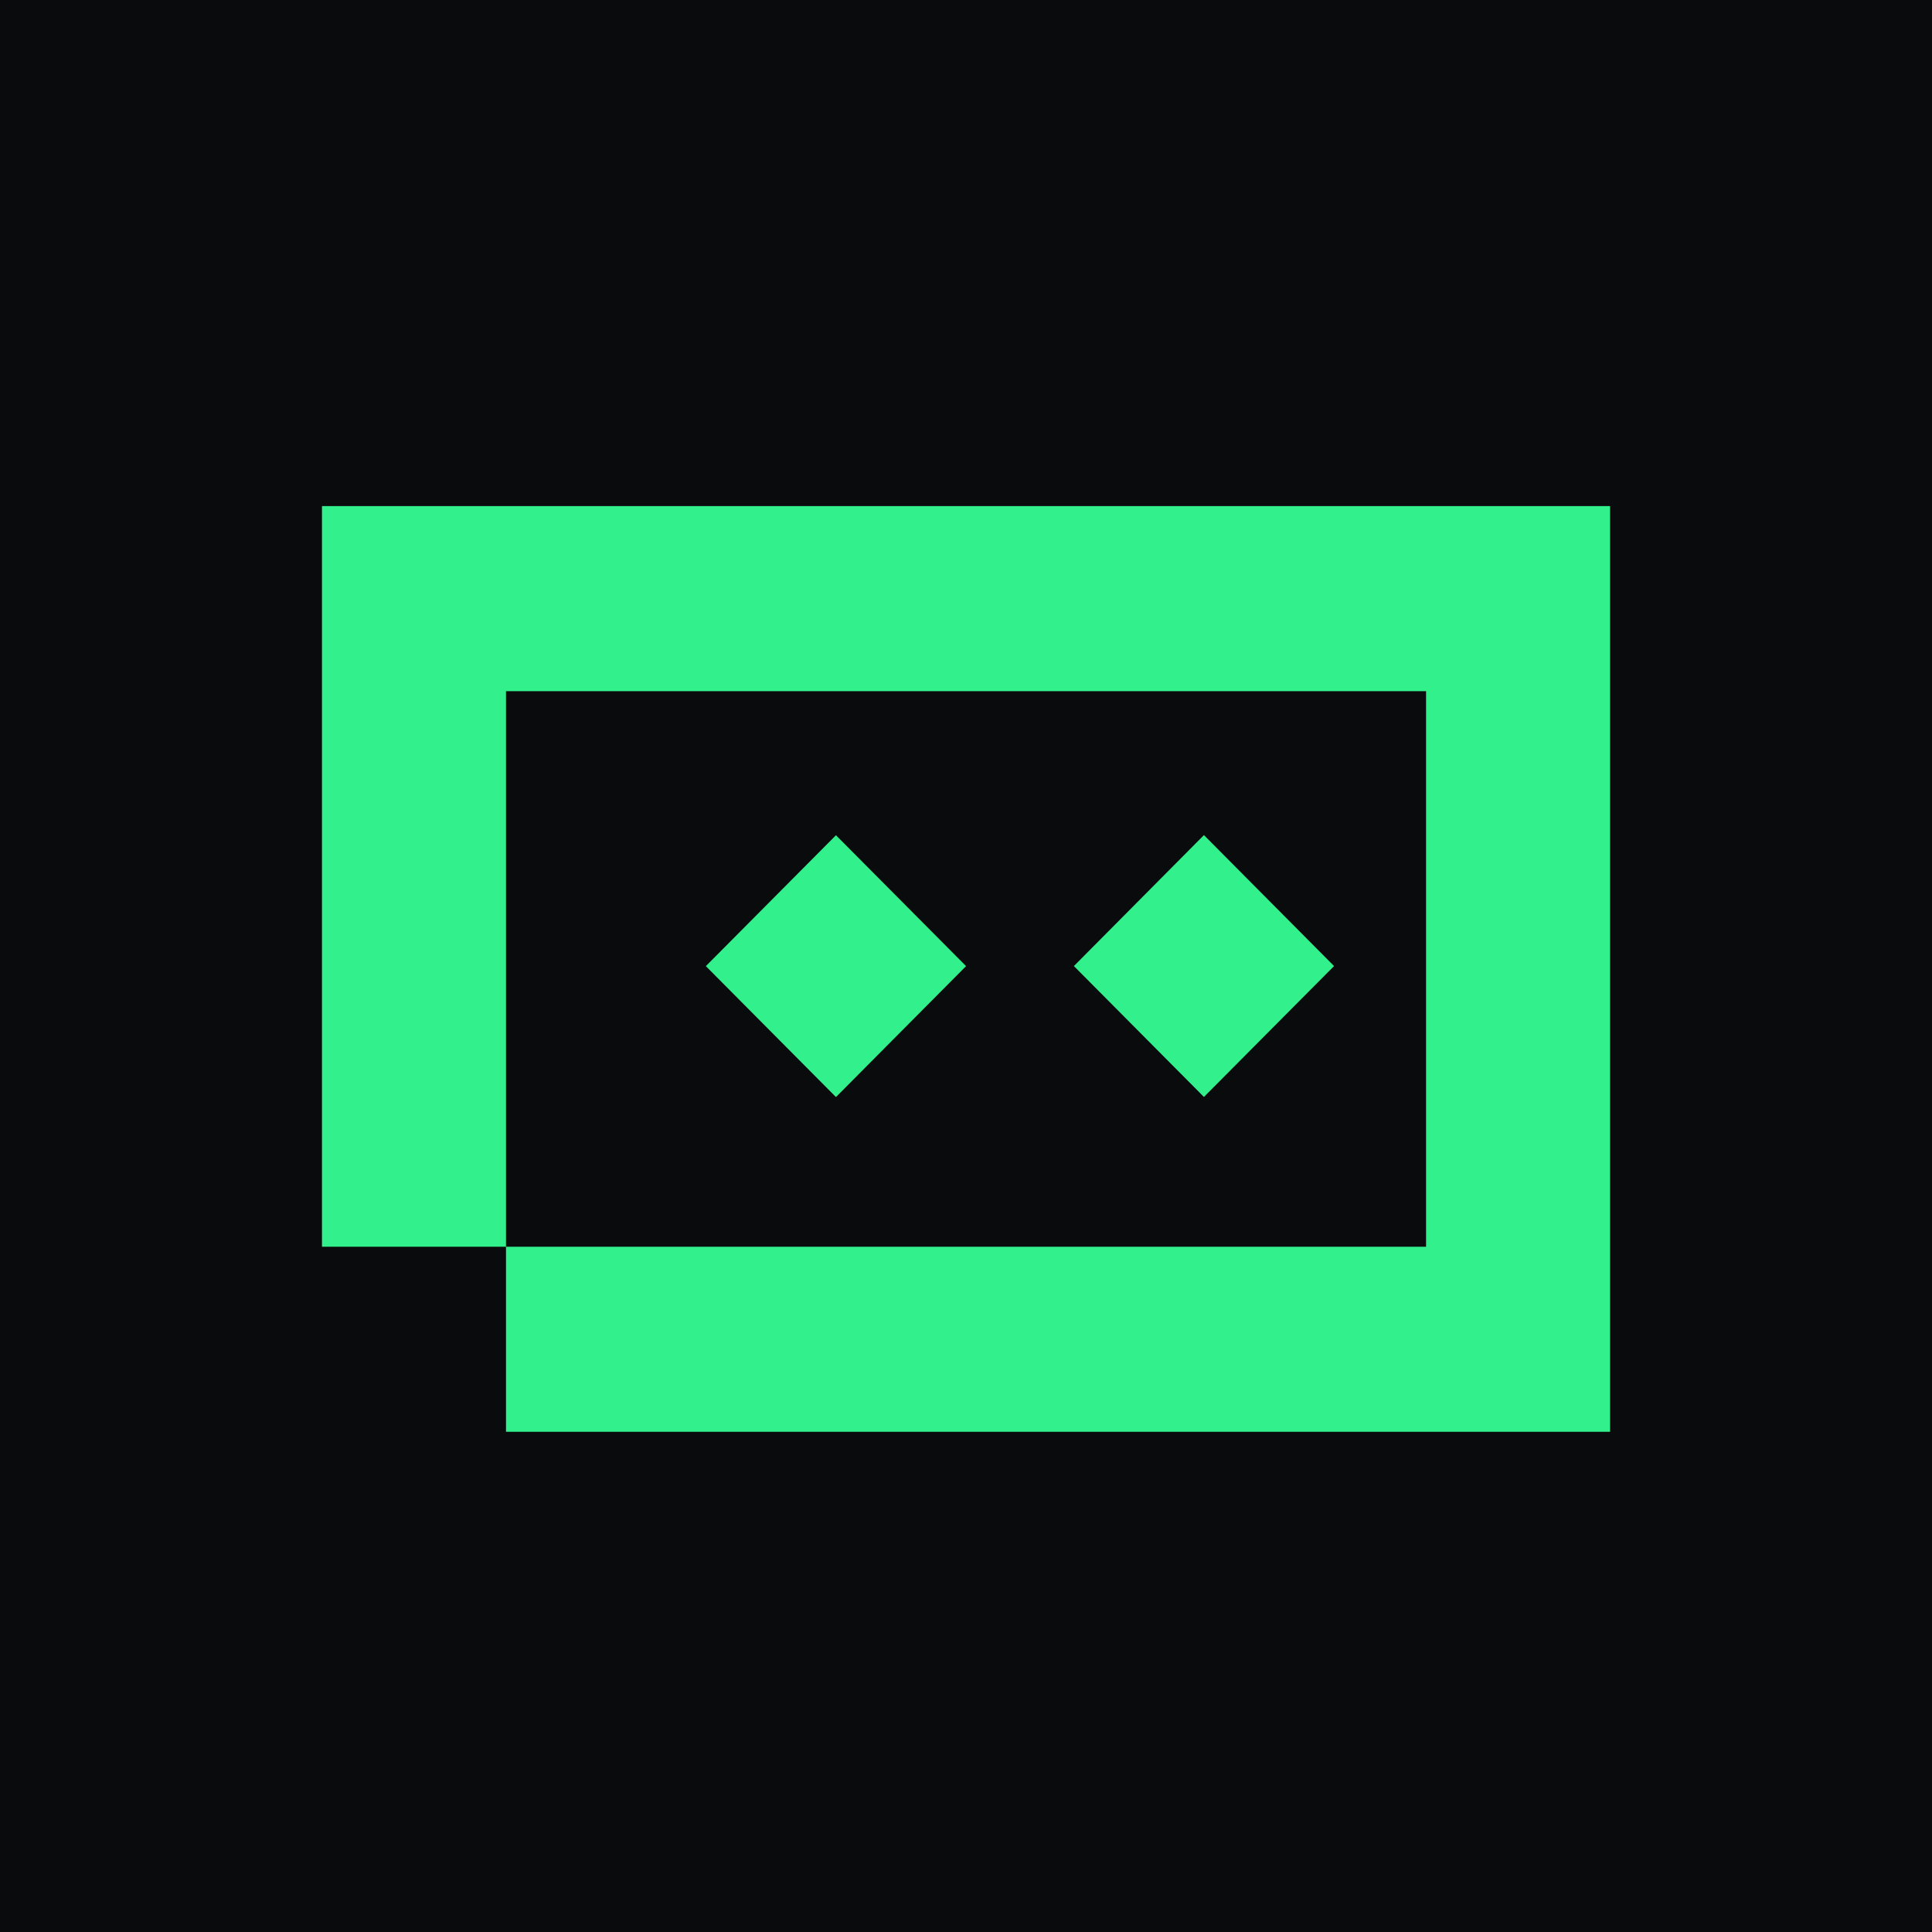
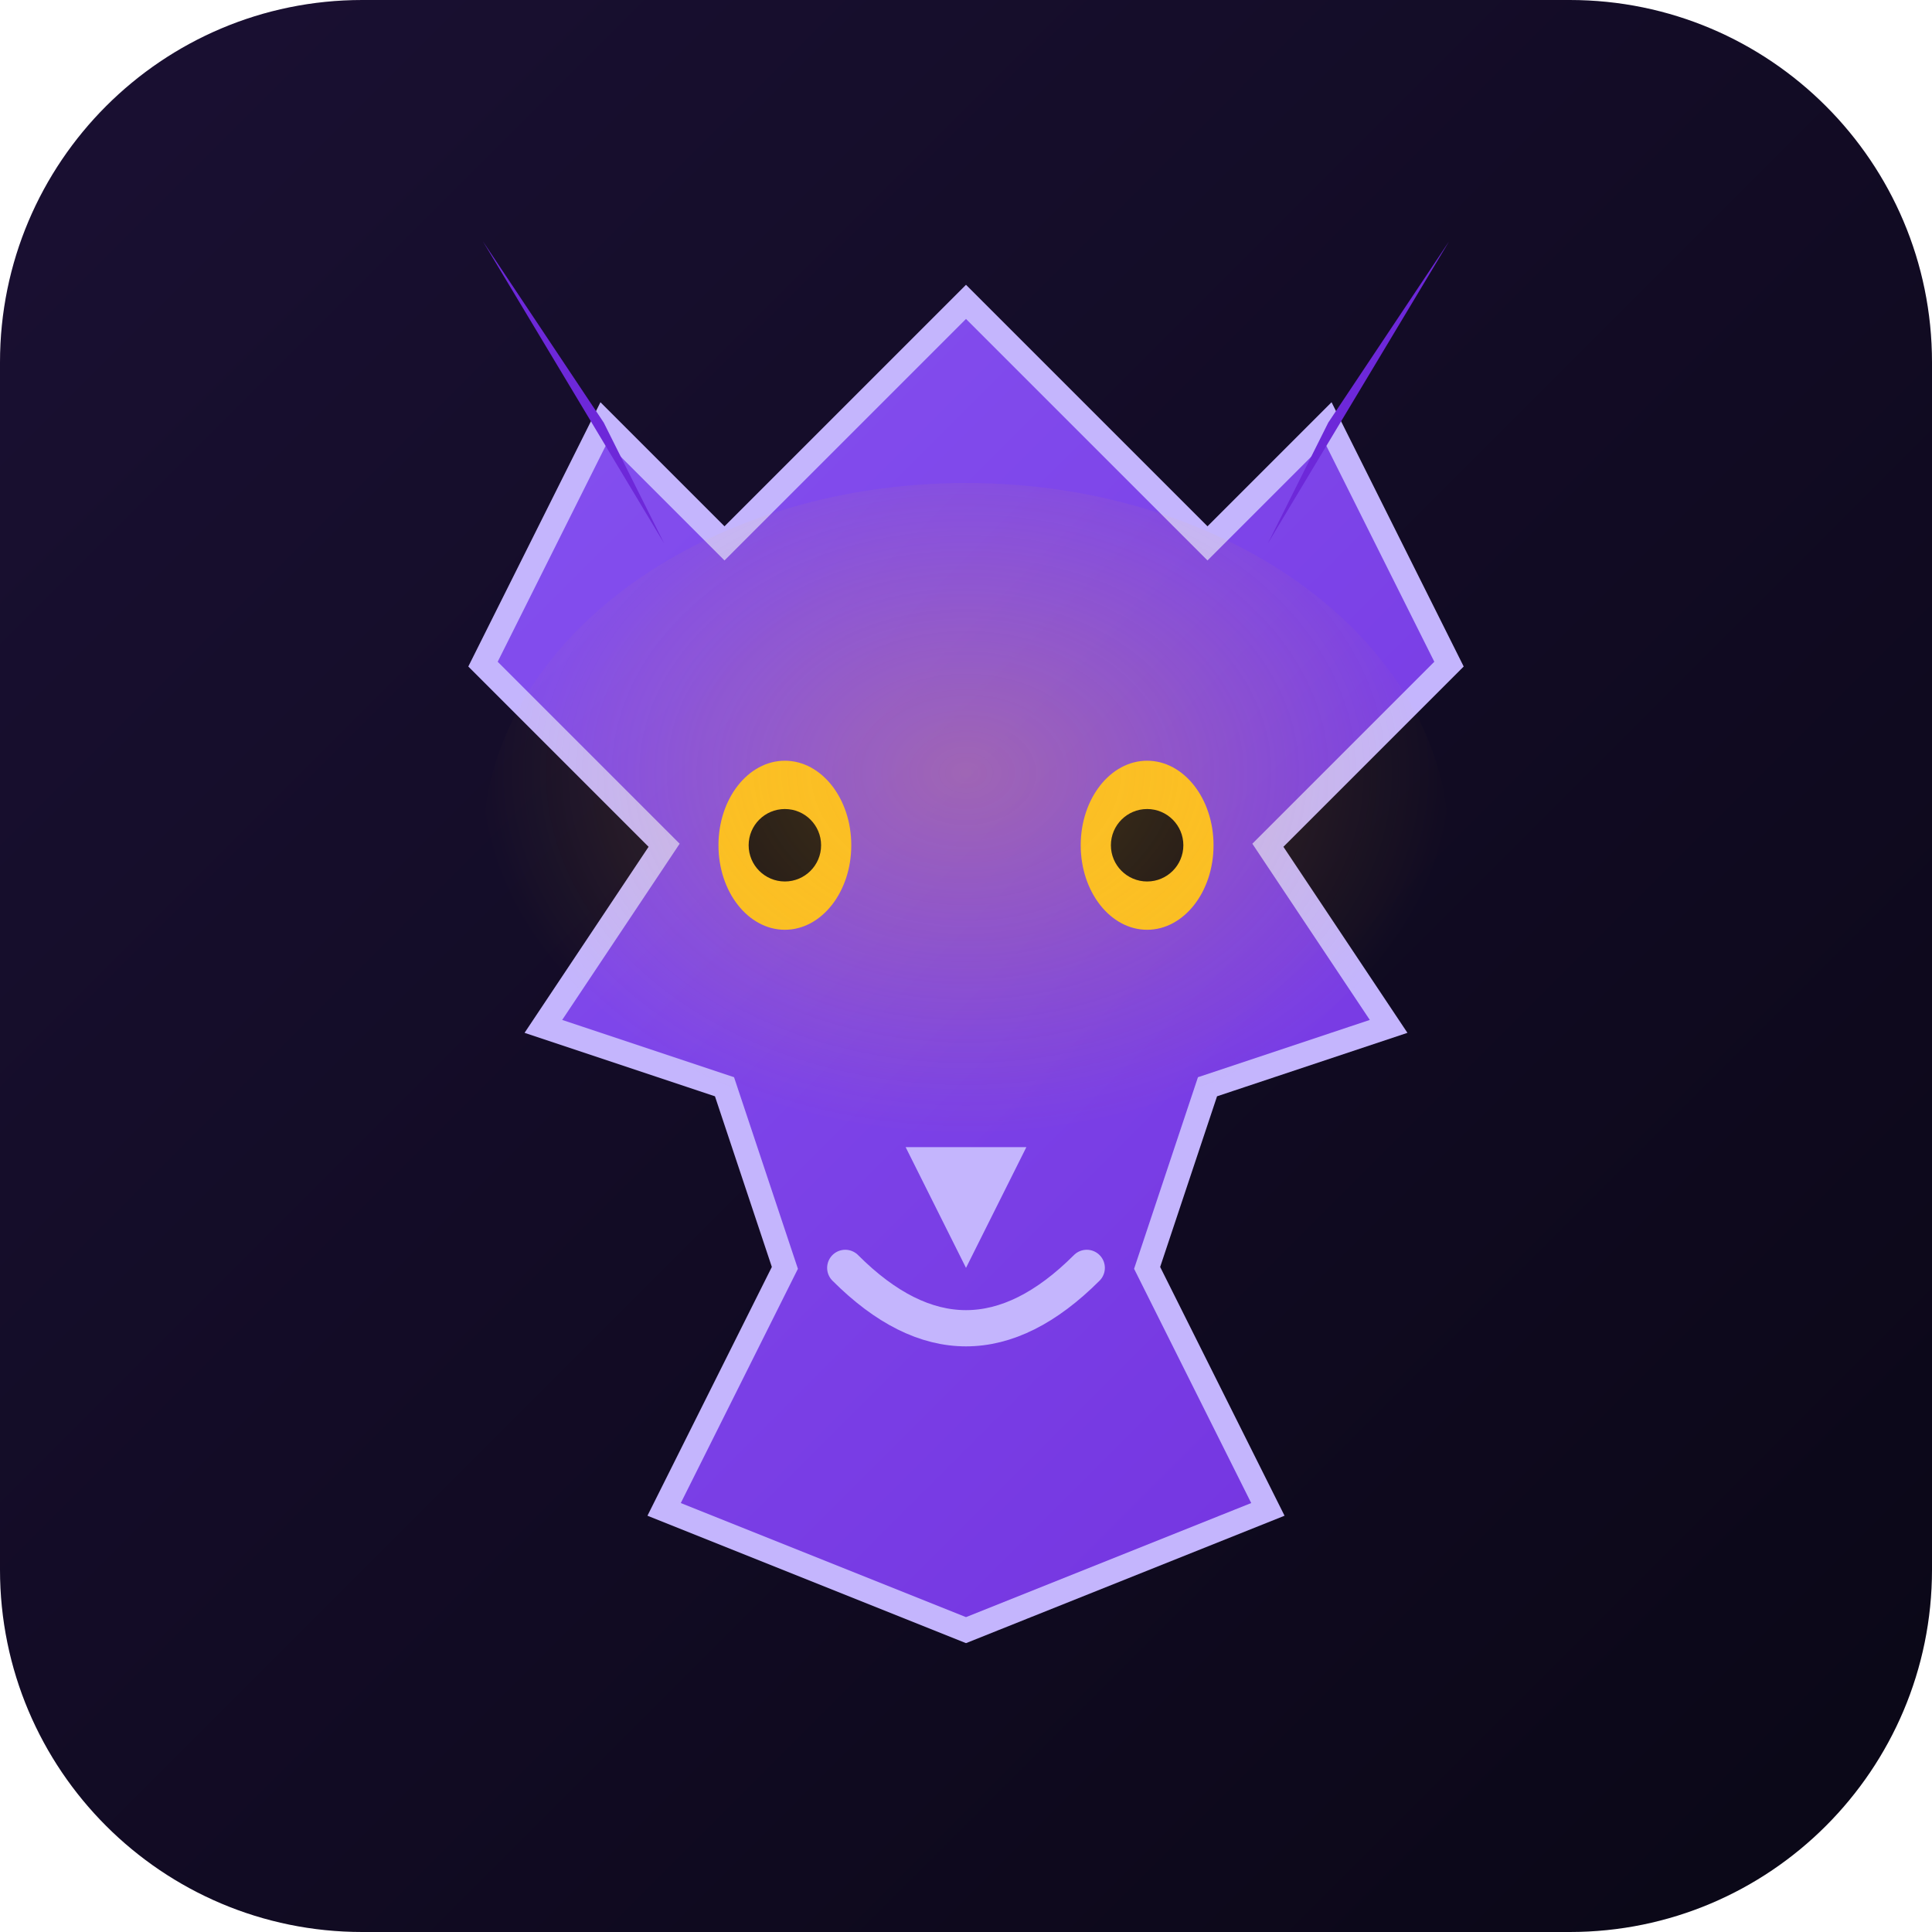
- <svg xmlns="http://www.w3.org/2000/svg" width="32" height="32" viewBox="0 0 32 32" fill="none">
-   <rect width="32" height="32" fill="#0A0B0D" />
-   <path d="M26.668 23.715H8.381V20.65H5.333V8.382H26.668V23.715ZM8.381 20.65H23.62V11.448H8.381V20.65ZM16.001 16.002L13.846 18.171L11.691 16.002L13.846 13.834L16.001 16.002ZM22.096 16.001L19.941 18.169L17.787 16.001L19.941 13.832L22.096 16.001Z" fill="#32F08C" />
+ <svg xmlns="http://www.w3.org/2000/svg" viewBox="0 0 64 64" fill="none">
+   <defs>
+     <linearGradient id="bg" x1="0" y1="0" x2="64" y2="64" gradientUnits="userSpaceOnUse">
+       <stop offset="0%" stop-color="#1a1033" />
+       <stop offset="100%" stop-color="#0a0716" />
+     </linearGradient>
+     <linearGradient id="wolf" x1="0" y1="0" x2="64" y2="64" gradientUnits="userSpaceOnUse">
+       <stop offset="0%" stop-color="#8b5cf6" />
+       <stop offset="100%" stop-color="#6d28d9" />
+     </linearGradient>
+     <radialGradient id="glow" cx="50%" cy="40%" r="50%">
+       <stop offset="0%" stop-color="#fbbf24" stop-opacity="0.9" />
+       <stop offset="100%" stop-color="#fbbf24" stop-opacity="0" />
+     </radialGradient>
+   </defs>
+   <rect width="64" height="64" rx="12" fill="url(#bg)" />
+   <path d="M32 10 L24 18 L20 14 L16 22 L22 28 L18 34 L24 36 L26 42 L22 50 L32 54 L42 50 L38 42 L40 36 L46 34 L42 28 L48 22 L44 14 L40 18 Z" fill="url(#wolf)" stroke="#c4b5fd" stroke-width="0.8" />
+   <path d="M20 14 L16 8 L22 18 Z" fill="#6d28d9" />
+   <path d="M44 14 L48 8 L42 18 Z" fill="#6d28d9" />
+   <ellipse cx="26" cy="28" rx="2.2" ry="2.8" fill="#fbbf24" />
+   <ellipse cx="38" cy="28" rx="2.2" ry="2.8" fill="#fbbf24" />
+   <circle cx="26" cy="28" r="1.2" fill="#0a0716" />
+   <circle cx="38" cy="28" r="1.2" fill="#0a0716" />
+   <path d="M30 38 L32 42 L34 38 Z" fill="#c4b5fd" />
+   <path d="M28 42 Q32 46 36 42" fill="none" stroke="#c4b5fd" stroke-width="1.2" stroke-linecap="round" />
+   <ellipse cx="32" cy="28" rx="16" ry="12" fill="url(#glow)" opacity="0.3" />
</svg>
